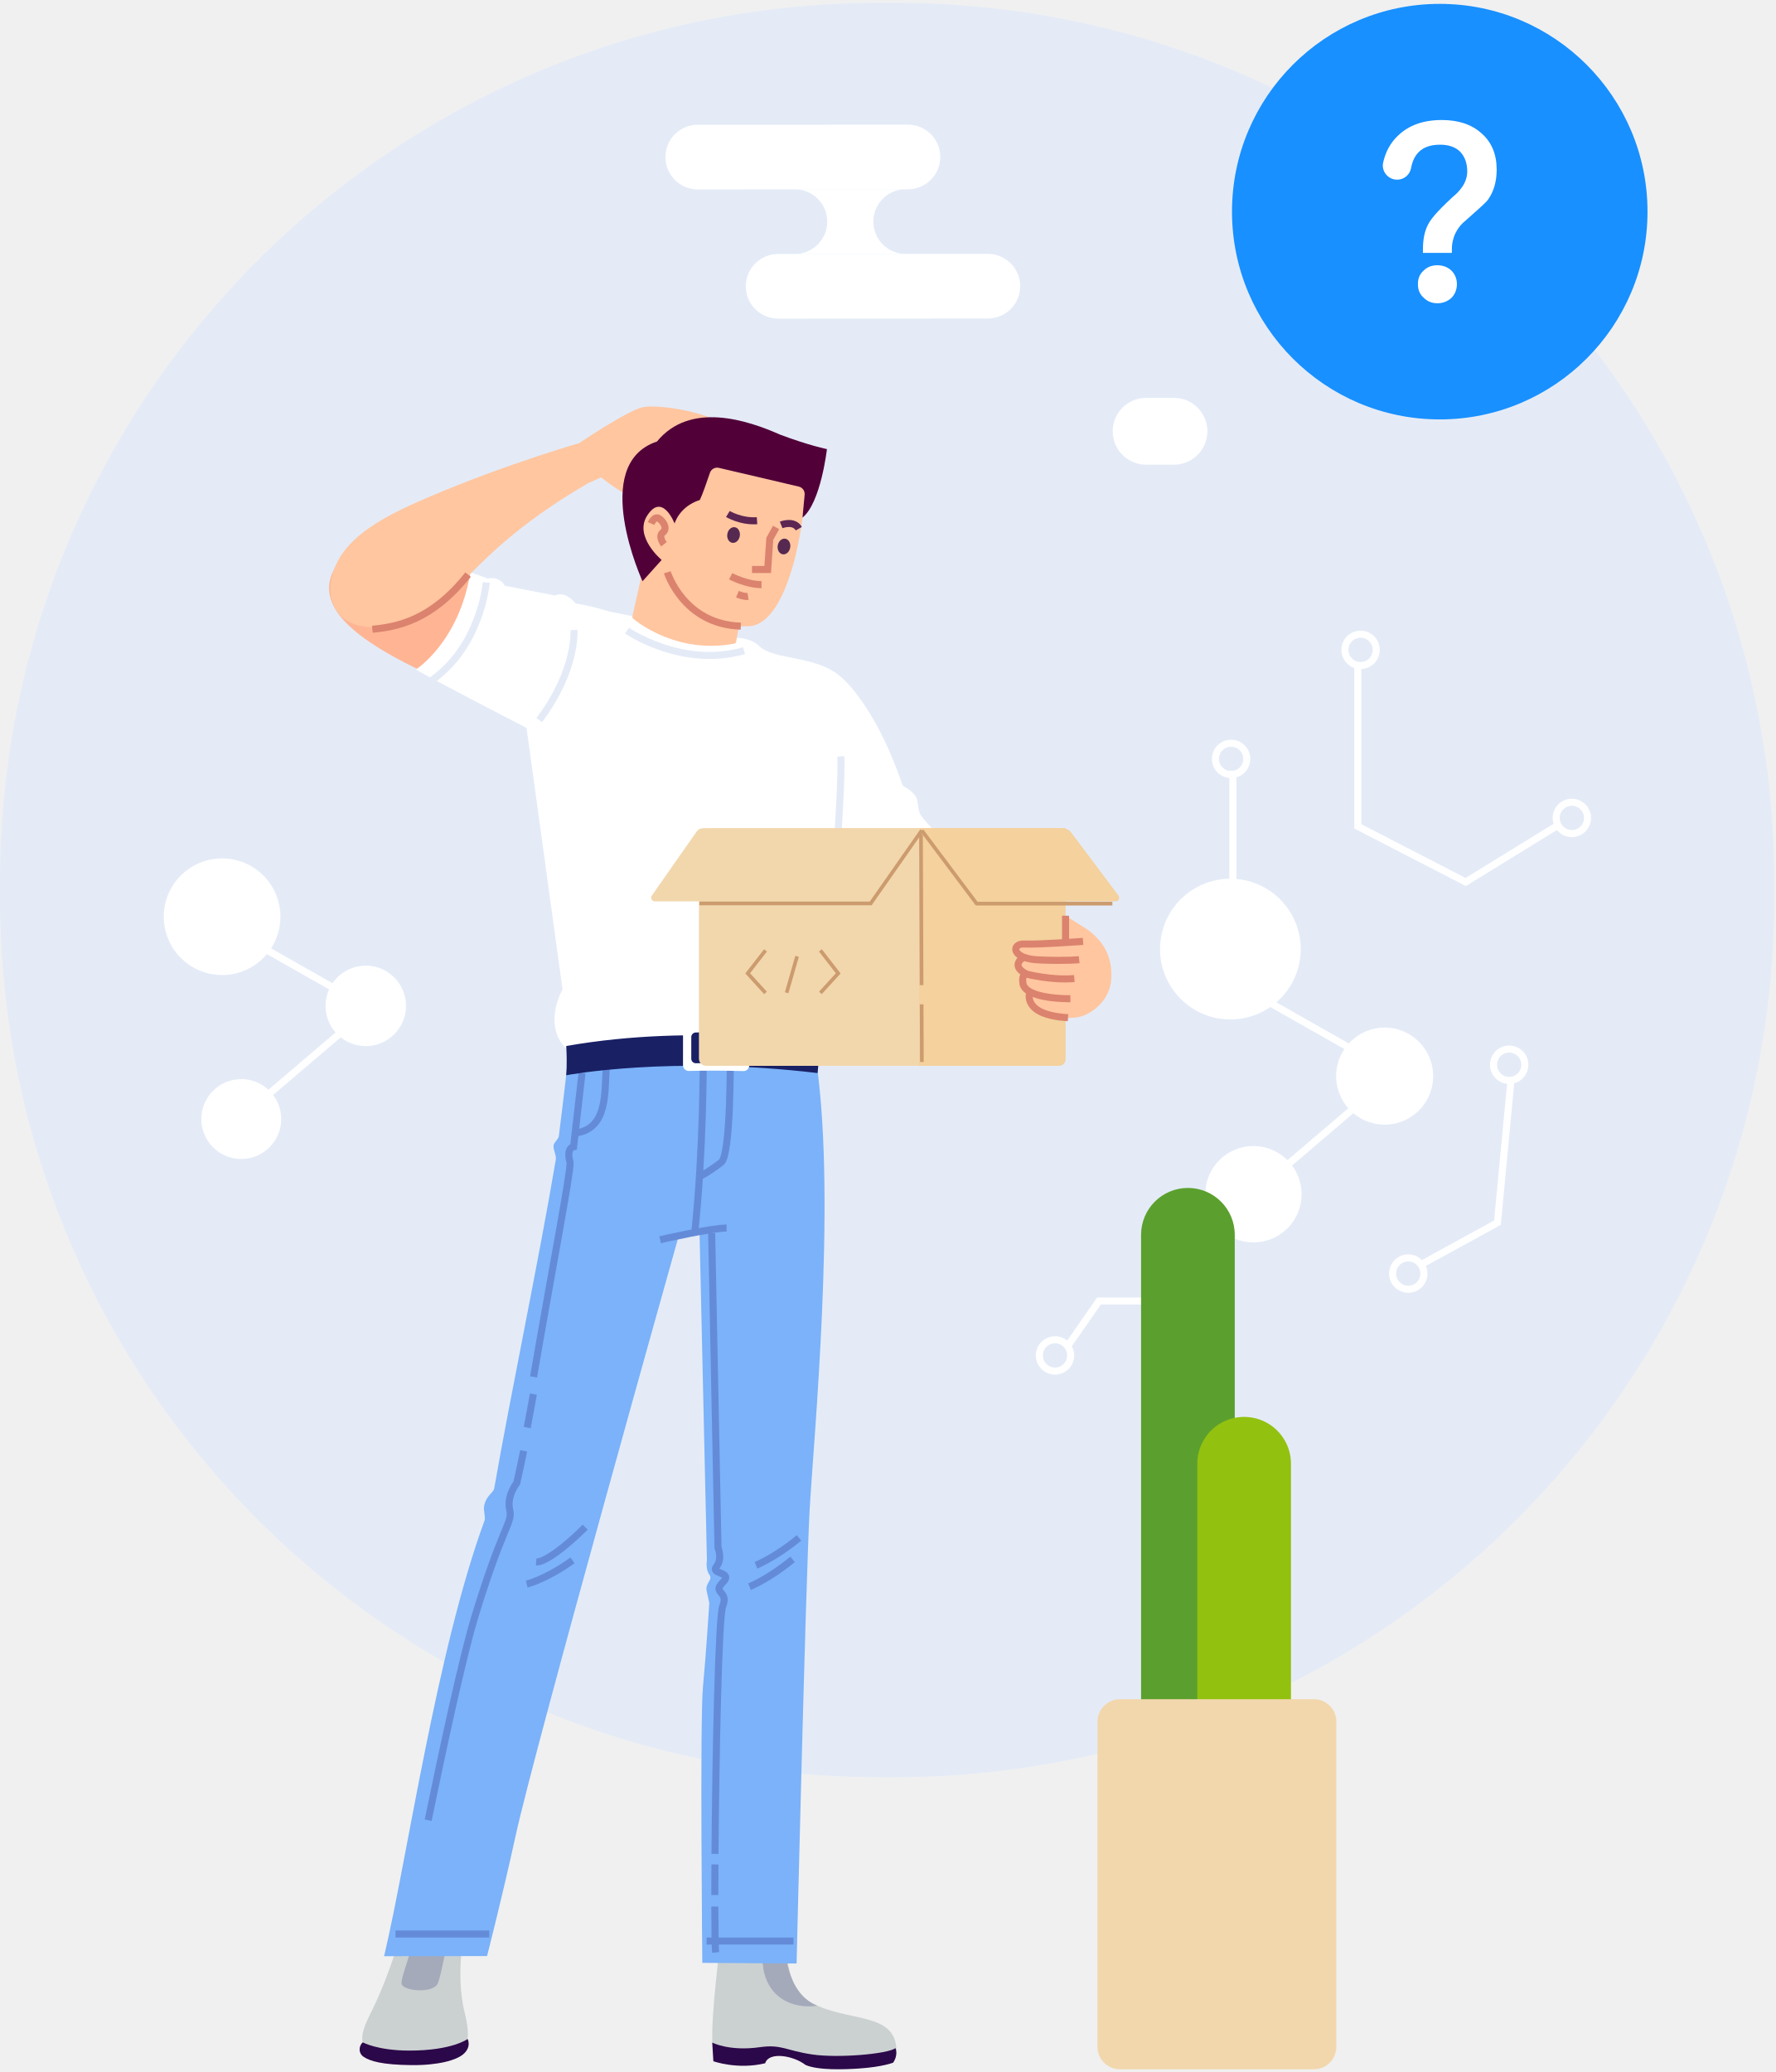
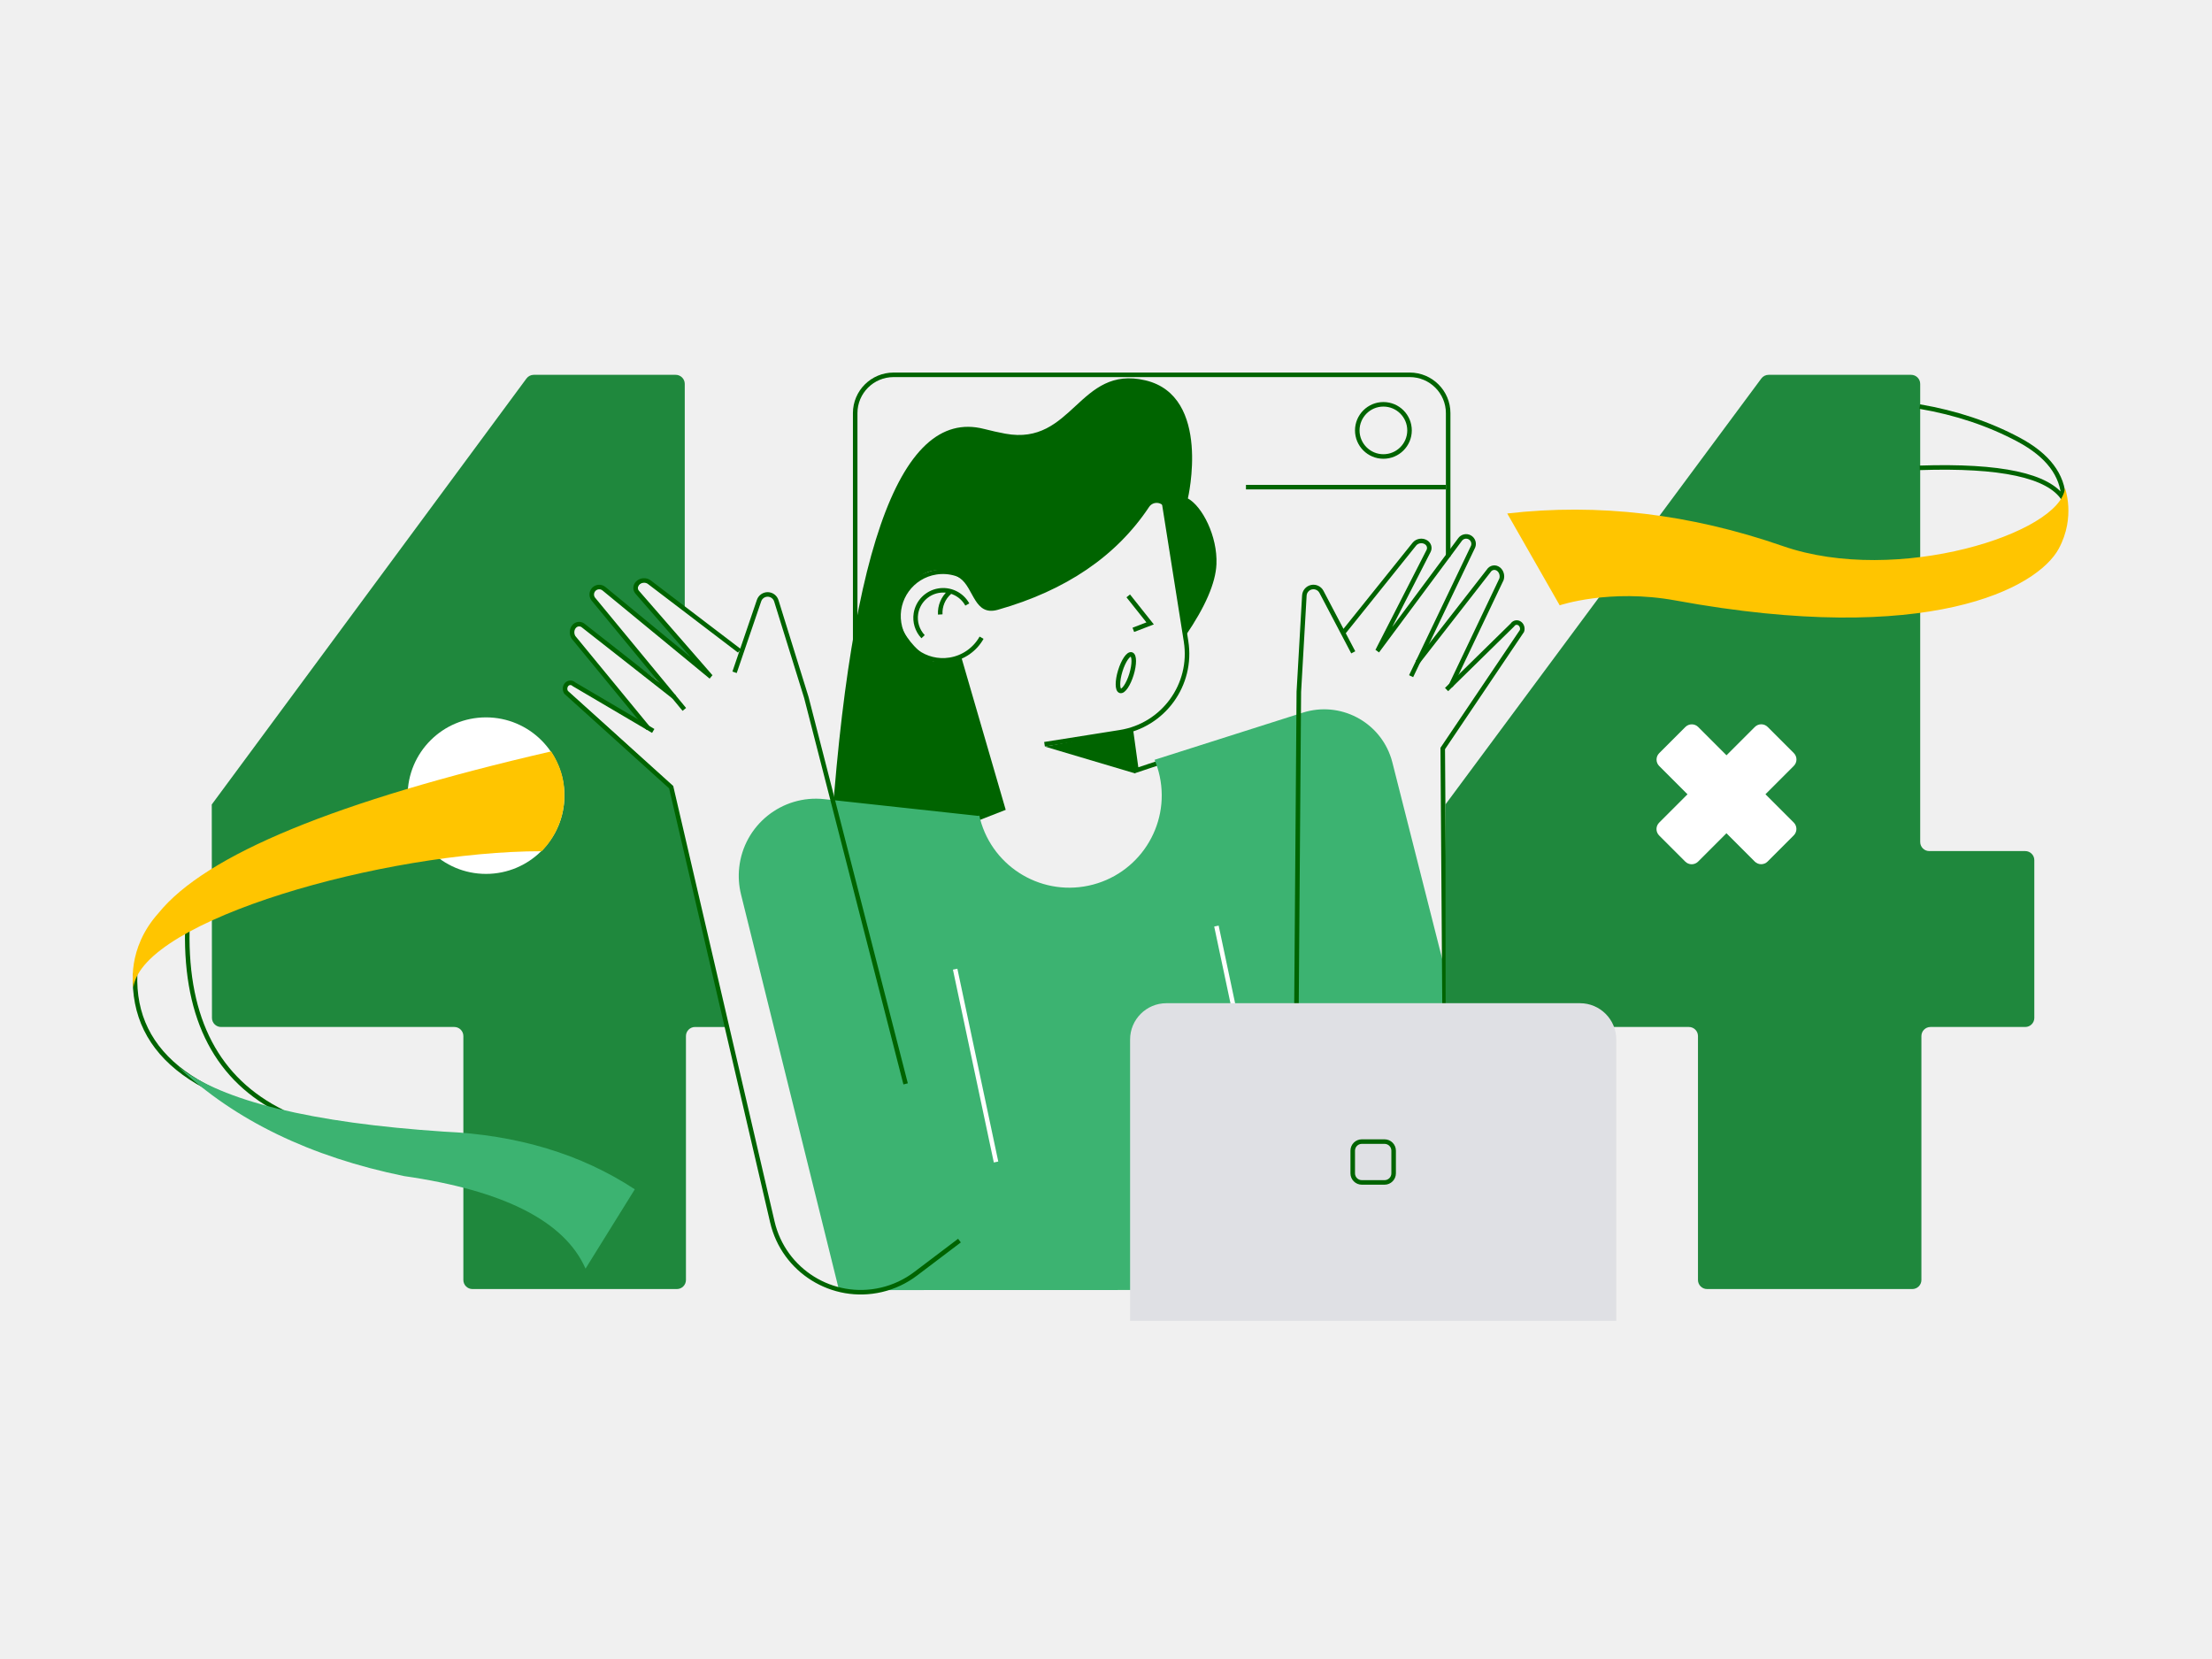
- <svg width="252" height="294">
-   <g fill="none">
-     <path fill="#E4EBF7" d="M0 127.32v-2.095C0 56.279 55.892.387 124.838.387h2.096c68.946 0 124.838 55.892 124.838 124.838v2.096c0 68.946-55.892 124.838-124.838 124.838h-2.096C55.892 252.16 0 196.267 0 127.321" mask="url(#b)" transform="translate(0 .012)" />
-     <path fill="#FFF" d="M39.755 130.84a8.276 8.276 0 1 1-16.468-1.66 8.276 8.276 0 0 1 16.468 1.66" />
-     <path stroke="#FFF" d="m36.975 134.297 10.482 5.943m.916 6.268-12.648 10.788" />
-     <path fill="#FFF" d="M39.875 159.352a5.667 5.667 0 1 1-11.277-1.136 5.667 5.667 0 0 1 11.277 1.136m17.713-16.105a5.708 5.708 0 1 1-11.358-1.145 5.708 5.708 0 0 1 11.358 1.145m41.43-116.372 29.82-.014a4.587 4.587 0 1 0-.003-9.175l-29.82.013a4.587 4.587 0 1 0 .003 9.176m11.406 18.336 29.82-.013a4.588 4.588 0 0 0-.004-9.175l-29.82.013a4.587 4.587 0 1 0 .004 9.175" />
-     <path fill="#FFF" d="M112.798 26.861v-.002l15.784-.006a4.588 4.588 0 1 0 .003 9.175l-15.783.007v-.002a4.586 4.586 0 0 0-.004-9.172m71.725 108.807c-.553 5.485-5.447 9.483-10.931 8.93-5.485-.553-9.483-5.448-8.93-10.932.552-5.485 5.447-9.483 10.932-8.93s9.483 5.447 8.93 10.932" />
-     <path stroke="#FFF" d="m179.26 141.75 12.64 7.167m1.106 7.56-15.255 13.011" />
-     <path fill="#FFF" d="M184.668 170.057a6.835 6.835 0 1 1-13.6-1.372 6.835 6.835 0 0 1 13.6 1.372m18.672-16.732a6.885 6.885 0 1 1-13.7-1.382 6.885 6.885 0 0 1 13.7 1.382" />
-     <path stroke="#FFF" d="M151.931 192.324a2.222 2.222 0 1 1-4.444 0 2.222 2.222 0 0 1 4.444 0zm73.339-76.268a2.222 2.222 0 1 1-4.445 0 2.222 2.222 0 0 1 4.444 0zm-8.89 35.024a2.223 2.223 0 1 1-4.446-.001 2.223 2.223 0 0 1 4.446 0zm-39.463-43.444a2.223 2.223 0 1 1-4.445 0 2.223 2.223 0 0 1 4.445 0zm18.374-15.471a2.223 2.223 0 1 1-4.445 0 2.223 2.223 0 0 1 4.445 0zm6.767 88.546a2.223 2.223 0 1 1-4.446 0 2.223 2.223 0 0 1 4.446 0z" />
-     <path stroke="#FFF" d="m214.404 153.302-1.912 20.184-10.928 5.99m-27.903-4.684-6.356 9.814h-11.36l-4.508 6.484m23.504-65.922v-15.804m45.883 7.886-12.84 7.901-15.31-7.902V94.39" />
-     <path fill="#FFF" d="M166.588 65.936h-3.951a4.756 4.756 0 0 1-4.743-4.742 4.756 4.756 0 0 1 4.743-4.743h3.951a4.756 4.756 0 0 1 4.743 4.743 4.756 4.756 0 0 1-4.743 4.742" />
-     <path fill="#1890FF" d="M174.823 30.03c0-16.281 13.198-29.48 29.48-29.48 16.28 0 29.48 13.199 29.48 29.48s-13.2 29.48-29.48 29.48c-16.282 0-29.48-13.2-29.48-29.48" />
-     <path fill="#FFF" d="M205.952 38.387c.5.5.785 1.142.785 1.928s-.286 1.465-.785 1.964a2.9 2.9 0 0 1-2 .75c-.785 0-1.429-.285-1.929-.785-.572-.5-.82-1.143-.82-1.929s.248-1.428.82-1.928q.75-.75 1.93-.75c.785 0 1.462.25 1.999.75m4.285-19.463q2.143 1.874 2.143 5.142c0 1.712-.427 3.13-1.219 4.25-.067.096-.137.18-.218.265-.416.429-1.41 1.346-2.956 2.699a5.1 5.1 0 0 0-1.428 1.75 5.2 5.2 0 0 0-.536 2.357v.5h-4.107v-.5c0-1.357.215-2.536.714-3.5.464-.964 1.857-2.464 4.178-4.536l.43-.5c.643-.785.964-1.643.964-2.535 0-1.18-.358-2.108-1-2.785-.678-.68-1.643-1.001-2.858-1.001-1.536 0-2.642.464-3.357 1.43q-.553.75-.76 1.904a2 2 0 0 1-1.971 1.63h-.004c-1.277 0-2.257-1.183-1.98-2.43.337-1.518 1.02-2.78 2.073-3.784 1.536-1.5 3.607-2.25 6.25-2.25 2.32 0 4.214.607 5.642 1.894" />
-     <path fill="#FFB594" d="M52.04 76.131s21.81 5.36 27.307 15.945c5.575 10.74-6.352 9.26-15.73 4.935-10.86-5.008-24.7-11.822-11.577-20.88" />
-     <path fill="#FFC6A0" d="m90.483 67.504-.449 2.893c-.753.49-4.748-2.663-4.748-2.663l-1.645.748-1.346-5.684s6.815-4.589 8.917-5.018c2.452-.501 9.884.94 10.7 2.278 0 0 1.32.486-2.227.69-3.548.203-5.043.447-6.79 3.132s-2.412 3.624-2.412 3.624" />
-     <path fill="#FFF" d="M128.055 111.367c-2.627-7.724-6.15-13.18-8.917-15.478-3.5-2.906-9.34-2.225-11.366-4.187-1.27-1.231-3.215-1.197-3.215-1.197s-14.98-3.158-16.828-3.479c-2.37-.41-2.124-.714-6.054-1.405-1.57-1.907-2.917-1.122-2.917-1.122l-7.11-1.383c-.853-1.472-2.423-1.023-2.423-1.023l-2.468-.897c-1.645 9.976-7.74 13.796-7.74 13.796 1.795 1.122 15.703 8.3 15.703 8.3l5.107 37.11s-3.321 5.694 1.346 9.109c0 0 19.883-3.743 34.921-.329 0 0 3.047-2.546.972-8.806.523-3.01 1.394-8.263 1.736-11.622.385.772 2.019 1.918 3.14 3.477 0 0 9.407-7.365 11.052-14.012-.832-.723-1.598-1.585-2.267-2.453-.567-.736-.358-2.056-.765-2.717-.669-1.084-1.804-1.378-1.907-1.682" />
-     <path fill="#CBD1D1" d="M101.09 289.998s4.295 2.041 7.354 1.021c2.821-.94 4.53.668 7.08 1.178s6.874 1.1 11.686-1.26c-.103-5.51-6.889-3.98-11.96-6.713-2.563-1.38-3.784-4.722-3.598-8.799h-9.402s-1.392 10.52-1.16 14.573" />
-     <path fill="#2B0849" d="M101.067 289.826s2.428 1.271 6.759.653c3.058-.437 3.712.481 7.423 1.031 3.712.55 10.724-.069 11.823-.894.413 1.1-.343 2.063-.343 2.063s-1.512.603-4.812.824c-2.03.136-5.8.291-7.607-.503-1.787-1.375-5.247-1.903-5.728-.241-3.918.95-7.355-.286-7.355-.286z" />
-     <path fill="#A4AABA" d="M108.341 276.044h3.094s-.103 6.702 4.536 8.558c-4.64.618-8.558-2.303-7.63-8.558" />
-     <path fill="#CBD1D1" d="M57.542 272.401s-2.107 7.416-4.485 12.306c-1.798 3.695-4.225 7.492 5.465 7.492 6.648 0 8.953-.48 7.423-6.599-1.53-6.12.266-13.199.266-13.199z" />
-     <path fill="#2B0849" d="M51.476 289.793s2.097 1.169 6.633 1.169c6.083 0 8.249-1.65 8.249-1.65s.602 1.114-.619 2.165c-.993.855-3.597 1.591-7.39 1.546-4.145-.048-5.832-.566-6.736-1.168-.825-.55-.687-1.58-.137-2.062" />
-     <path fill="#A4AABA" d="M58.419 274.304s.033 1.519-.314 2.93c-.349 1.42-1.078 3.104-1.13 4.139-.058 1.151 4.537 1.58 5.155.034.62-1.547 1.294-6.427 1.913-7.252s-4.903-2.119-5.624.15" />
-     <path fill="#7BB2F9" d="m99.66 278.514 13.378.092s1.298-54.52 1.853-64.403c.554-9.882 3.776-43.364 1.002-63.128l-12.547-.644-22.849.78s-.434 3.966-1.195 9.976c-.063.496-.682.843-.749 1.365-.075.585.423 1.354.32 1.966-2.364 14.08-6.377 33.104-8.744 46.677-.116.666-1.234 1.009-1.458 2.691-.04.302.211 1.525.112 1.795-6.873 18.744-10.949 47.842-14.277 61.885l14.607-.014s2.197-8.57 4.03-16.97c2.811-12.886 23.111-85.01 23.111-85.01l3.016-.521 1.043 46.35s-.224 1.234.337 2.02c.56.785-.56 1.123-.392 2.244l.392 1.794s-.449 7.178-.898 11.89c-.448 4.71-.092 39.165-.092 39.165" />
-     <path stroke="#648BD8" d="M76.085 221.626c1.153.094 4.038-2.019 6.955-4.935m23.32 8.451s2.774-1.11 6.103-3.883m-5.188.841s2.773-1.11 6.102-3.884m-38.637 6.551s2.622-.591 6.505-3.365m4.785-69.768c-.27 3.106.3 8.525-4.336 9.123m21.931-10.877s.11 14.012-1.293 15.065c-2.219 1.664-2.99 1.944-2.99 1.944m.448-16.451s.035 12.88-1.196 24.377m-4.921 1.096s7.212-1.664 9.431-1.664M74.31 205.861a212 212 0 0 1-.979 4.56s-1.458 1.832-1.009 3.776-.947 2.045-4.985 15.355c-1.696 5.59-4.49 18.591-6.348 27.597l-.231 1.12m14.931-60.462a321 321 0 0 1-.882 4.754m7.784-50.328L81.395 162.7s-1.097.15-.5 2.244c.113 1.346-2.674 15.775-5.18 30.43M56.12 274.418h13.31" />
-     <path fill="#192064" d="M116.241 148.22s-17.047-3.104-35.893.2c.158 2.514-.003 4.15-.003 4.15s14.687-2.818 35.67-.312c.252-2.355.226-4.038.226-4.038" />
-     <path fill="#FFF" d="m106.322 151.165.003-4.911a.81.81 0 0 0-.778-.815 110 110 0 0 0-7.836-.014.82.82 0 0 0-.789.815l-.003 4.906a.81.81 0 0 0 .831.813c2.385-.06 4.973-.064 7.73.017a.815.815 0 0 0 .842-.81" />
-     <path fill="#192064" d="m105.207 150.233.002-3.076a.64.64 0 0 0-.619-.646 94 94 0 0 0-5.866-.01.65.65 0 0 0-.63.647v3.072a.64.64 0 0 0 .654.644 121 121 0 0 1 5.794.011c.362.01.665-.28.665-.642" />
-     <path stroke="#648BD8" d="M100.263 275.415h12.338m-11.165-4.885c.006 3.387.042 5.79.111 6.506m-.096-12.488a916 916 0 0 0-.015 4.337m-.45-93.92.898 44.642s.673 1.57-.225 2.692c-.897 1.122 2.468.673.898 2.243s.897 1.122 0 3.365c-.596 1.489-.994 21.1-1.096 35.146" />
-     <path fill="#FFC6A0" d="M46.876 83.427s-.516 6.045 7.223 5.552c11.2-.712 9.218-9.345 31.54-21.655-.786-2.708-2.447-4.744-2.447-4.744s-11.068 3.11-22.584 8.046c-6.766 2.9-13.395 6.352-13.732 12.801m57.584 7.63.941-5.372-8.884-11.43-5.037 5.372-1.74 7.834a.32.32 0 0 0 .108.32c.965.8 6.5 5.013 14.347 3.544a.33.33 0 0 0 .264-.268" />
-     <path fill="#FFC6A0" d="M93.942 79.387s-4.533-2.853-2.432-6.855c1.623-3.09 4.513 1.133 4.513 1.133s.52-3.642 3.121-3.642c.52-1.04 1.561-4.162 1.561-4.162s11.445 2.601 13.526 3.121c0 5.203-2.304 19.424-7.84 19.861-8.892.703-12.449-9.456-12.449-9.456" />
-     <path fill="#520038" d="M113.874 73.446c2.601-2.081 3.47-9.722 3.47-9.722s-2.479-.49-6.64-2.05c-4.683-2.081-12.798-4.747-17.48.976-9.668 3.223-2.05 19.823-2.05 19.823l2.713-3.021s-3.935-3.287-2.08-6.243c2.17-3.462 3.92 1.073 3.92 1.073s.637-2.387 3.581-3.342c.355-.71 1.036-2.674 1.432-3.85a1.073 1.073 0 0 1 1.263-.704c2.4.558 8.677 2.019 11.356 2.662.522.125.871.615.82 1.15z" />
-     <path fill="#552950" d="M104.977 76.064c-.103.61-.582 1.038-1.07.956s-.801-.644-.698-1.254.582-1.038 1.07-.956.8.644.698 1.254m7.155 1.63c-.103.61-.582 1.038-1.07.956s-.8-.644-.698-1.254.582-1.038 1.07-.956.8.643.698 1.254" />
-     <path stroke="#DB836E" d="m110.13 74.84-.896 1.61-.298 4.357h-2.228" />
-     <path stroke="#5C2552" d="M110.846 74.481s1.79-.716 2.506.537" />
-     <path stroke="#DB836E" d="M92.386 74.282s.477-1.114 1.113-.716c.637.398 1.274 1.433.558 1.99-.717.556.159 1.67.159 1.67" />
-     <path stroke="#5C2552" d="M103.287 72.93s1.83 1.113 4.137.954" />
-     <path stroke="#DB836E" d="M103.685 81.762s2.227 1.193 4.376 1.193m-3.421 1.353s.954.398 1.511.318m-11.458-3.421s2.308 7.4 10.424 7.639" />
-     <path stroke="#E4EBF7" d="M81.45 89.384s.45 5.647-4.935 12.787M69 82.654s-.726 9.282-8.204 14.206m68.609 26.005s-5.272 7.403-9.422 10.768m-.677-26.304s.452 4.366-2.127 32.062" />
-     <path fill="#F2D7AD" d="M150.028 151.232h-49.837a1.01 1.01 0 0 1-1.01-1.01v-31.688c0-.557.452-1.01 1.01-1.01h49.837c.558 0 1.01.453 1.01 1.01v31.688a1.01 1.01 0 0 1-1.01 1.01" />
-     <path fill="#F4D19D" d="M150.29 151.232h-19.863v-33.707h20.784v32.786a.92.92 0 0 1-.92.92" />
-     <path fill="#F2D7AD" d="M123.554 127.896H92.917a.518.518 0 0 1-.425-.816l6.38-9.113c.193-.277.51-.442.85-.442h31.092z" />
-     <path fill="#CC9B6E" d="M123.689 128.447H99.25v-.519h24.169l7.183-10.26.424.298z" />
-     <path fill="#F4D19D" d="M158.298 127.896h-18.669a2.07 2.07 0 0 1-1.659-.83l-7.156-9.541h19.965c.49 0 .95.23 1.244.622l6.69 8.92a.519.519 0 0 1-.415.83" />
-     <path fill="#CC9B6E" d="M157.847 128.479h-19.384l-7.857-10.475.415-.31 7.7 10.266h19.126zm-27.293 22.206-.032-8.177.519-.002.032 8.177z" />
-     <path fill="#CC9B6E" d="m130.511 139.783-.08-21.414.519-.002.08 21.414zm-18.635 1.149-.498-.143 1.479-5.167.498.143zm-3.439.128-2.679-2.935 2.665-3.434.41.318-2.397 3.089 2.384 2.612zm8.17 0-.383-.35 2.383-2.612-2.397-3.089.41-.318 2.665 3.434z" />
-     <path fill="#FFC6A0" d="m154.316 131.892-3.114-1.96.038 3.514-1.043.092c-1.682.115-3.634.23-4.789.23-1.902 0-2.693 2.258 2.23 2.648l-2.645-.596s-2.168 1.317.504 2.3c0 0-1.58 1.217.561 2.58-.584 3.504 5.247 4.058 7.122 3.59 1.876-.47 4.233-2.359 4.487-5.16.28-3.085-.89-5.432-3.35-7.238" />
-     <path stroke="#DB836E" d="M153.686 133.577s-6.522.47-8.36.372c-1.836-.098-1.904 2.19 2.359 2.264 3.739.15 5.451-.044 5.451-.044" />
-     <path stroke="#DB836E" d="M145.16 135.877c-1.85 1.346.561 2.355.561 2.355s3.478.898 6.73.617" />
-     <path stroke="#DB836E" d="M151.89 141.71s-6.28.111-6.73-2.132c-.223-1.346.45-1.402.45-1.402m.504 2.692s-1.103 3.16 5.44 3.533m-.352-14.469v3.477M52.838 89.286c3.533-.337 8.423-1.248 13.582-7.754" />
-     <path fill="#5BA02E" d="M168.567 248.318a6.647 6.647 0 0 1-6.647-6.647v-66.466a6.647 6.647 0 1 1 13.294 0v66.466a6.647 6.647 0 0 1-6.647 6.647" />
-     <path fill="#92C110" d="M176.543 247.653a6.647 6.647 0 0 1-6.646-6.647v-33.232a6.647 6.647 0 1 1 13.293 0v33.232a6.647 6.647 0 0 1-6.647 6.647" />
-     <path fill="#F2D7AD" d="M186.443 293.613H158.92a3.187 3.187 0 0 1-3.187-3.187v-46.134a3.187 3.187 0 0 1 3.187-3.187h27.524a3.187 3.187 0 0 1 3.187 3.187v46.134a3.187 3.187 0 0 1-3.187 3.187" />
-     <path stroke="#E4EBF7" d="M88.979 89.48s7.776 5.384 16.6 2.842" />
-   </g>
+ <svg xmlns="http://www.w3.org/2000/svg" viewBox="0 0 400 300" fill="none">
+   <path d="M24.429 176.079c-.58 14.873 11.739 23.898 36.956 27.075" stroke="#006400" stroke-width=".821" />
+   <path fill-rule="evenodd" clip-rule="evenodd" d="M38.293 145.478 95.2 68.447c.31-.42.8-.667 1.32-.667h25.663c.907 0 1.642.735 1.642 1.642v40.554l-6.602-4.492a1.232 1.232 0 0 0-1.609 1.841l8.211 9.142 2.266 3.411-17.05-13.347a1.23 1.23 0 0 0-1.714 1.747l12.819 15.763c1.805 1.323-3.136-2.322-14.823-10.937l.001-.001a1.23 1.23 0 0 0-1.686 1.768c8.357 10.307 12.561 15.672 12.613 16.094.065.533-4.111-1.852-12.53-7.155l.001-.001a.821.821 0 0 0-.98 1.311c12.083 10.665 18.317 16.582 18.702 17.746.829 2.503 1.619 6.154 2.368 10.953.008.054.02.108.033.161l3.653 13.966a.678.678 0 0 1 .011.043l4.128 17.73-5.952-.006a1.642 1.642 0 0 0-1.644 1.64V231.458c0 .907-.735 1.642-1.642 1.642H85.432a1.642 1.642 0 0 1-1.642-1.642v-44.105c0-.907-.735-1.642-1.642-1.642H39.972c-.901 0-1.634-.726-1.642-1.626" fill="#1F883D" />
+   <path fill-rule="evenodd" clip-rule="evenodd" d="M207.797 91.666c-5.928 8.911-15.045 15.111-27.351 18.601-4.288 1.216-4.315-3.92-6.855-5.71-1.313-.925-5.715-3.699-9.873 2.44-4.157 6.139 3.499 11.723 4.635 12.42.757.465 2.559.179 5.404-.856l8.108 27.884-32.075 12.523c3.224-58.24 12.604-85.376 28.143-81.406 1.378.352 2.663.638 3.855.859 12.244 2.267 13.278-12.478 25.325-9.646 12.047 2.832 7.692 21.362 7.692 21.362 2.575 1.398 5.389 6.82 5.167 11.897-.147 3.385-2.014 7.699-5.599 12.944l-3.588-22.66a1.643 1.643 0 0 0-2.988-.652Z" fill="#006400" />
+   <path d="m204.023 107.755 3.957 4.976-3.037 1.165M177.5 115.317a8.017 8.017 0 0 1-5.747 3.999c-4.377.693-8.486-2.287-9.178-6.657-.692-4.371 2.295-8.475 6.672-9.169a8.013 8.013 0 0 1 6.736 2.062" stroke="#006400" stroke-width=".821" />
+   <path d="M166.92 115.135a4.966 4.966 0 0 1-1.291-4.19 4.99 4.99 0 0 1 9.293-1.63" stroke="#006400" stroke-width=".821" />
+   <path d="M170.024 111.116a4.97 4.97 0 0 1 1.709-4.039M204.483 131.89l1.021 7.404 4.554-1.517M169.998 119.33l5.528 34.903-2.998.475" stroke="#006400" stroke-width=".821" />
+   <path d="m188.881 134.58 13.654-2.163c7.836-1.241 13.183-8.6 11.942-16.437l-4.663-29.438" stroke="#006400" stroke-width=".821" />
+   <path fill-rule="evenodd" clip-rule="evenodd" d="m188.948 135.007 16.359 4.863-.791-7.767-15.568 2.904Z" fill="#006400" />
+   <path d="M202.585 124.93c-.561-.172-.564-1.784-.008-3.603.556-1.818 1.461-3.153 2.021-2.982.56.171.564 1.784.008 3.603-.556 1.818-1.461 3.153-2.021 2.982Z" stroke="#006400" stroke-width=".821" />
+   <path fill-rule="evenodd" clip-rule="evenodd" d="M134 161.74a13.932 13.932 0 0 1-.327-4.865c.834-7.663 7.722-13.198 15.384-12.364l27.859 3.031.169-.057-.037-.168c1.915 9.007 10.779 14.754 19.8 12.837 9.02-1.918 14.78-10.773 12.866-19.78a16.758 16.758 0 0 0-.929-2.979l26.807-8.527c6.697-2.131 13.853 1.571 15.984 8.268.076.241.146.485.208.73l19.39 76.472c2.061 8.13-2.859 16.393-10.989 18.454a15.171 15.171 0 0 1-3.728.466l-104.736.032L134 161.74Z" fill="#3CB371" />
+   <path d="M250.164 82.548a4.72 4.72 0 0 0 4.725-4.717 4.72 4.72 0 0 0-4.725-4.717 4.721 4.721 0 0 0-4.725 4.717 4.721 4.721 0 0 0 4.725 4.717ZM118.125 132.176l-14.333-8.439c-.423-.399-1.045-.348-1.388.114-.282.379-.295.93-.034 1.345l18.999 17.148 18.298 78.63c2.055 8.832 10.881 14.326 19.713 12.271a16.432 16.432 0 0 0 6.189-2.901l7.932-6.005" stroke="#006400" stroke-width=".821" />
+   <path d="m122.018 126.119-16.412-12.883c-.57-.555-1.405-.487-1.865.151-.376.522-.392 1.284-.038 1.859l13.556 16.498" stroke="#006400" stroke-width=".821" />
+   <path d="m128.587 122.399-19.359-15.929a1.354 1.354 0 0 0-1.98 1.812l16.501 20M133.699 117.681l-16.301-12.418c-.622-.459-1.562-.374-2.099.191-.439.462-.482 1.119-.104 1.603l13.153 15.107M132.833 121.575l4.429-12.973a1.643 1.643 0 0 1 3.122.043l5.428 17.473 17.954 69.88M261.587 124.692l11.898-11.671c.315-.491.932-.593 1.378-.227.366.3.513.832.359 1.298l-14.329 21.261.57 81.359c.063 9.067-7.236 16.47-16.304 16.533a16.414 16.414 0 0 1-7.546-1.777l-7.576-3.845" stroke="#006400" stroke-width=".821" />
+   <path d="m256.333 119.753 12.845-16.491c.42-.677 1.249-.814 1.85-.306.492.416.692 1.153.488 1.796l-9.192 19.31" stroke="#006400" stroke-width=".821" />
+   <path d="m249.043 117.734 14.974-20.164a1.354 1.354 0 0 1 2.364 1.28l-11.208 23.424M242.927 114.392l12.85-16.012c.495-.597 1.429-.742 2.088-.324.539.343.74.97.489 1.531l-9.135 17.862M244.712 117.964l-5.75-10.939a1.642 1.642 0 0 0-3.093.67l-.998 17.409-.545 72.216" stroke="#006400" stroke-width=".821" />
+   <path d="M154.645 122.75V74.706c0-3.825 3.109-6.926 6.946-6.926h93.336c3.836 0 6.946 3.1 6.946 6.926v25.97" stroke="#006400" stroke-width=".821" />
+   <path d="m172.722 175.258 7.395 34.869M219.968 167.464l7.395 34.869" stroke="#fff" stroke-width=".821" />
+   <path fill-rule="evenodd" clip-rule="evenodd" d="m261.38 145.477 57.123-77.033a1.64 1.64 0 0 1 1.318-.664h25.771c.906 0 1.642.735 1.642 1.642v82.838c0 .907.735 1.642 1.641 1.642h17.352c.907 0 1.642.735 1.642 1.642v28.525c0 .907-.735 1.642-1.642 1.642h-17.134c-.907 0-1.642.735-1.642 1.642v44.105c0 .907-.735 1.642-1.642 1.642H308.69a1.642 1.642 0 0 1-1.642-1.642v-44.105c0-.907-.735-1.642-1.642-1.642h-42.348a1.642 1.642 0 0 1-1.642-1.626" fill="#1F883D" />
+   <path d="M87.884 158.029c7.828 0 14.174-6.336 14.174-14.152 0-7.817-6.346-14.153-14.174-14.153-7.828 0-14.174 6.336-14.174 14.153 0 7.816 6.346 14.152 14.174 14.152Z" fill="#fff" />
+   <path d="M261.462 88.086h-36.153M347.146 73.523c6.558 1.12 12.518 3.112 17.881 5.976 5.275 2.818 7.988 6.39 8.138 10.715-2.693-4.228-11.366-6.099-26.019-5.613" stroke="#006400" stroke-width=".821" />
+   <path fill-rule="evenodd" clip-rule="evenodd" d="M373.41 88.264s1.971 5.198-1.103 10.925c-3.859 7.19-23.552 17.79-69.308 9.396-11.913-2.185-20.957.875-20.957.875l-9.486-16.607c16.471-1.894 33.09.072 49.856 5.9 20.603 7.16 50.239-2.368 50.998-10.49Z" fill="#FFC500" />
+   <path fill-rule="evenodd" clip-rule="evenodd" d="M210.924 181.412h74.784a6.569 6.569 0 0 1 6.568 6.568v50.863h-87.92V187.98a6.569 6.569 0 0 1 6.568-6.568Z" fill="#DFE0E4" />
+   <path d="M250.371 206.436h-4.112c-.907 0-1.642.735-1.642 1.641v4.1c0 .907.735 1.642 1.642 1.642h4.112c.907 0 1.642-.735 1.642-1.642v-4.1c0-.906-.735-1.641-1.642-1.641ZM33.868 168.285c-.288 16.083 5.46 27.022 17.245 32.818" stroke="#006400" stroke-width=".821" />
+   <path fill-rule="evenodd" clip-rule="evenodd" d="M99.668 135.877c1.588 2.454 2.381 4.98 2.381 7.578.217 6.063-3.484 9.856-4.1 10.472-28.358 0-72.215 12.448-73.828 24.613 0 0-1.299-6.937 4.546-13.432 8.514-10.538 32.181-20.281 71.001-29.231Z" fill="#FFC500" />
+   <path fill-rule="evenodd" clip-rule="evenodd" d="M32.215 192.898c10.286 9.707 23.904 16.299 40.854 19.776 18.11 2.608 29.048 8.186 32.814 16.734l8.91-14.343c-9.706-6.375-21.224-9.852-34.552-10.432-23.905-1.593-39.913-5.505-48.026-11.735Z" fill="#3CB371" />
+   <path d="m304.769 131.465-4.732 4.732a1.642 1.642 0 0 0 0 2.322l17.276 17.276a1.642 1.642 0 0 0 2.322 0l4.731-4.732a1.64 1.64 0 0 0 0-2.322l-17.275-17.276a1.642 1.642 0 0 0-2.322 0Z" fill="#fff" />
+   <path fill-rule="evenodd" clip-rule="evenodd" d="m304.748 155.804-4.721-4.721a1.642 1.642 0 0 1 0-2.322l17.305-17.305a1.642 1.642 0 0 1 2.322 0l4.721 4.721a1.64 1.64 0 0 1 0 2.322l-17.305 17.305a1.64 1.64 0 0 1-2.322 0Z" fill="#fff" />
</svg>
